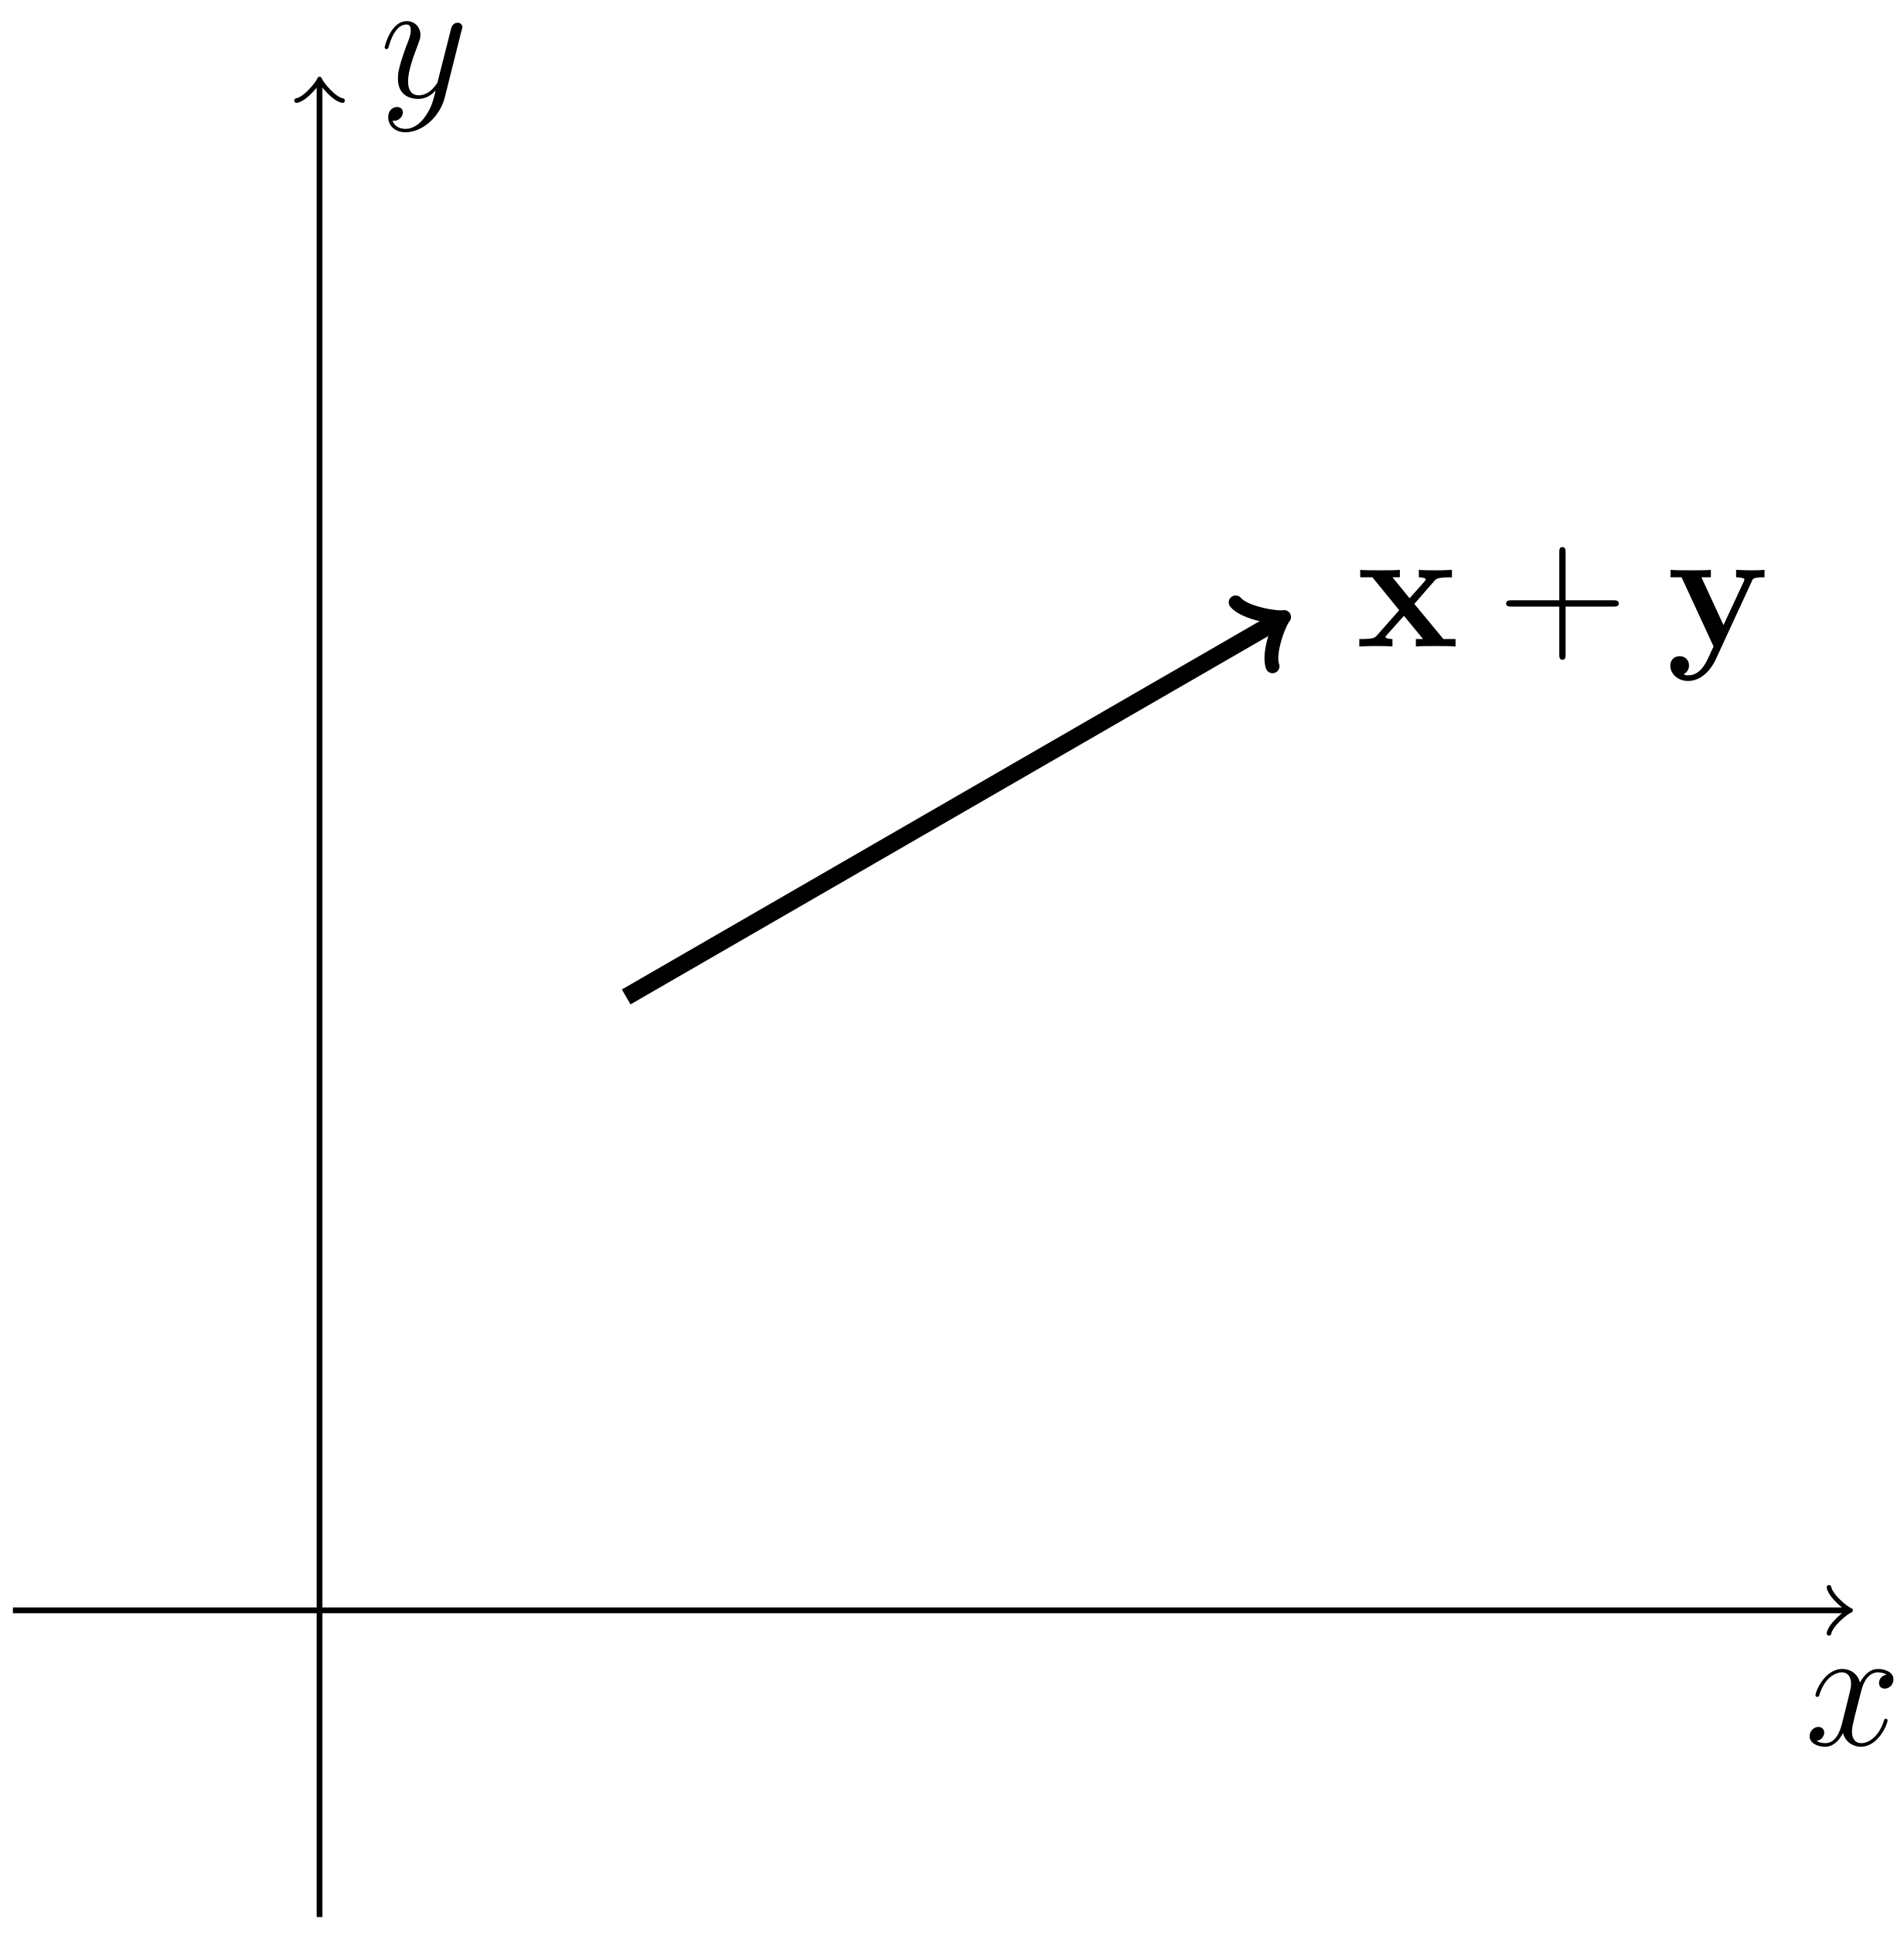
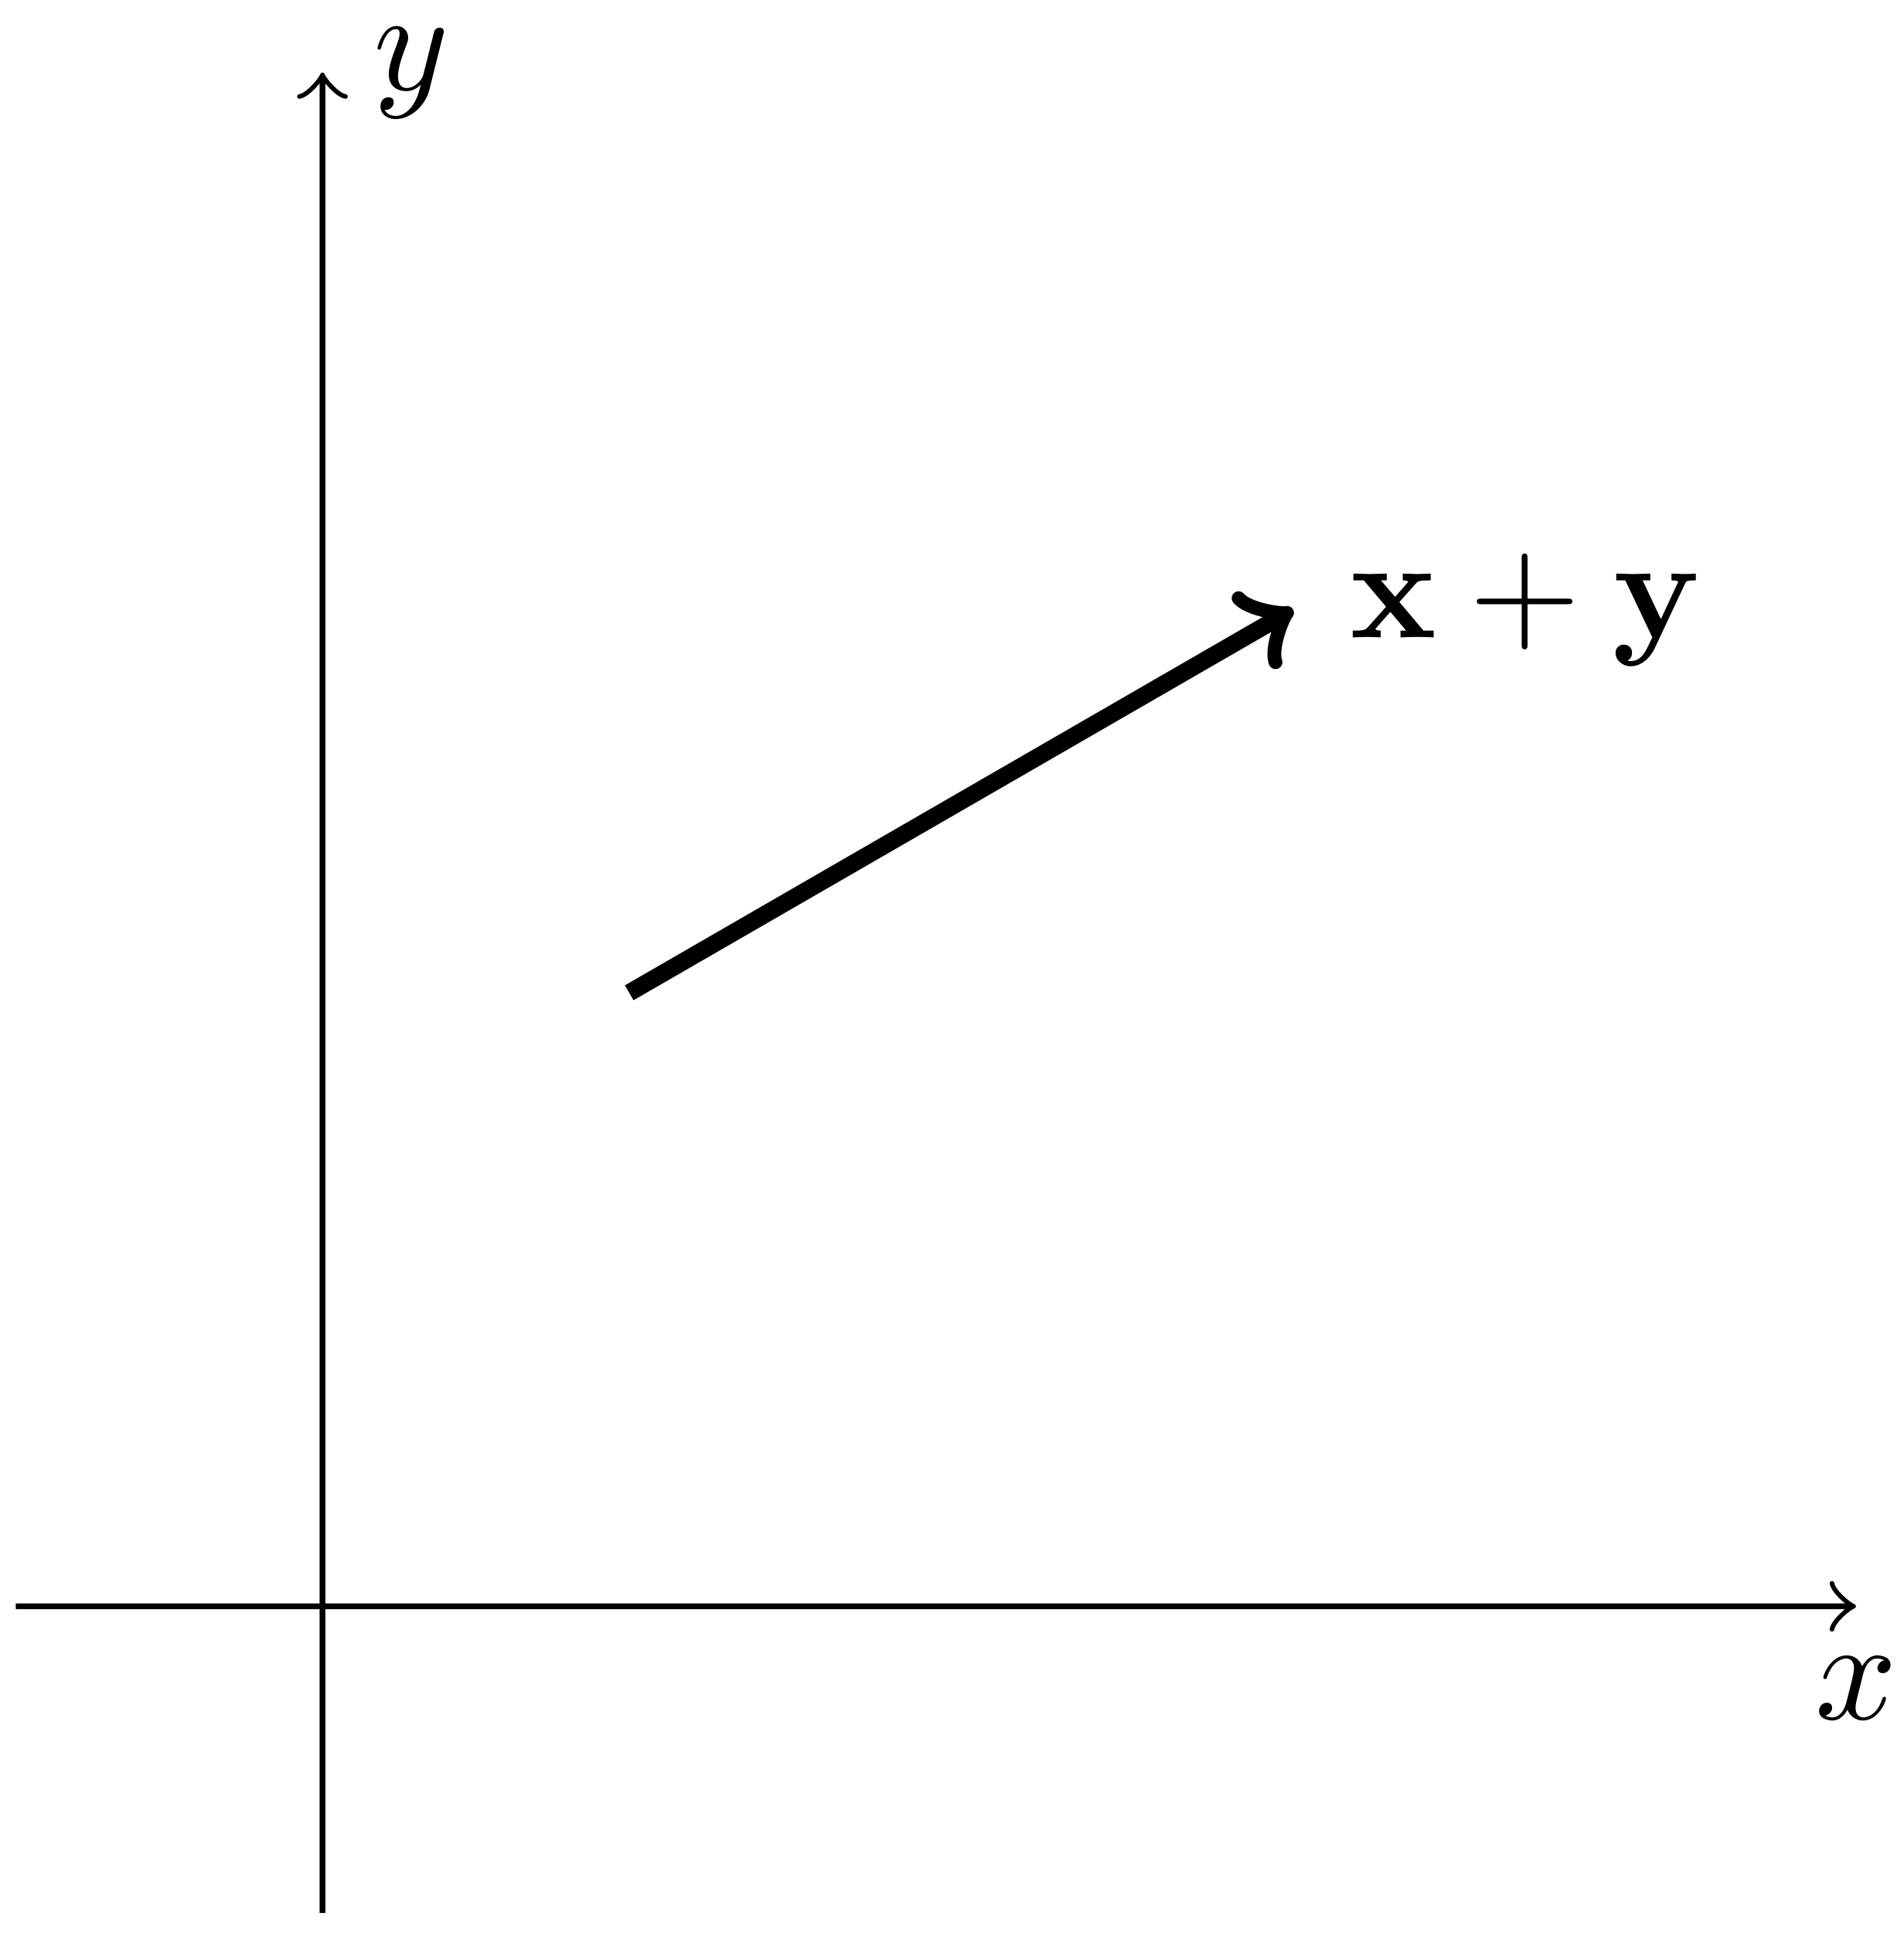
<svg xmlns="http://www.w3.org/2000/svg" xmlns:xlink="http://www.w3.org/1999/xlink" width="132pt" height="134pt" viewBox="0 0 132 134" version="1.1">
  <defs>
    <g>
      <symbol overflow="visible" id="glyph0-0">
        <path style="stroke:none;" d="" />
      </symbol>
      <symbol overflow="visible" id="glyph0-1">
-         <path style="stroke:none;" d="M 5.672 -4.875 C 5.281 -4.812 5.141 -4.516 5.141 -4.297 C 5.141 -4 5.359 -3.906 5.531 -3.906 C 5.891 -3.906 6.141 -4.219 6.141 -4.547 C 6.141 -5.047 5.562 -5.266 5.062 -5.266 C 4.344 -5.266 3.938 -4.547 3.828 -4.328 C 3.547 -5.219 2.812 -5.266 2.594 -5.266 C 1.375 -5.266 0.734 -3.703 0.734 -3.438 C 0.734 -3.391 0.781 -3.328 0.859 -3.328 C 0.953 -3.328 0.984 -3.406 1 -3.453 C 1.406 -4.781 2.219 -5.031 2.562 -5.031 C 3.094 -5.031 3.203 -4.531 3.203 -4.25 C 3.203 -3.984 3.125 -3.703 2.984 -3.125 L 2.578 -1.5 C 2.406 -0.781 2.062 -0.125 1.422 -0.125 C 1.359 -0.125 1.062 -0.125 0.812 -0.281 C 1.25 -0.359 1.344 -0.719 1.344 -0.859 C 1.344 -1.094 1.156 -1.25 0.938 -1.25 C 0.641 -1.25 0.328 -0.984 0.328 -0.609 C 0.328 -0.109 0.891 0.125 1.406 0.125 C 1.984 0.125 2.391 -0.328 2.641 -0.828 C 2.828 -0.125 3.438 0.125 3.875 0.125 C 5.094 0.125 5.734 -1.453 5.734 -1.703 C 5.734 -1.766 5.688 -1.812 5.625 -1.812 C 5.516 -1.812 5.5 -1.75 5.469 -1.656 C 5.141 -0.609 4.453 -0.125 3.906 -0.125 C 3.484 -0.125 3.266 -0.438 3.266 -0.922 C 3.266 -1.188 3.312 -1.375 3.5 -2.156 L 3.922 -3.797 C 4.094 -4.5 4.5 -5.031 5.062 -5.031 C 5.078 -5.031 5.422 -5.031 5.672 -4.875 Z M 5.672 -4.875 " />
+         <path style="stroke:none;" d="M 3.328 -3.016 C 3.391 -3.266 3.625 -4.188 4.312 -4.188 C 4.359 -4.188 4.609 -4.188 4.812 -4.062 C 4.531 -4 4.344 -3.766 4.344 -3.516 C 4.344 -3.359 4.453 -3.172 4.719 -3.172 C 4.938 -3.172 5.25 -3.344 5.25 -3.75 C 5.25 -4.266 4.672 -4.406 4.328 -4.406 C 3.75 -4.406 3.406 -3.875 3.281 -3.656 C 3.031 -4.312 2.5 -4.406 2.203 -4.406 C 1.172 -4.406 0.594 -3.125 0.594 -2.875 C 0.594 -2.766 0.703 -2.766 0.719 -2.766 C 0.797 -2.766 0.828 -2.797 0.844 -2.875 C 1.188 -3.938 1.844 -4.188 2.188 -4.188 C 2.375 -4.188 2.719 -4.094 2.719 -3.516 C 2.719 -3.203 2.547 -2.547 2.188 -1.141 C 2.031 -0.531 1.672 -0.109 1.234 -0.109 C 1.172 -0.109 0.953 -0.109 0.734 -0.234 C 0.984 -0.297 1.203 -0.5 1.203 -0.781 C 1.203 -1.047 0.984 -1.125 0.844 -1.125 C 0.531 -1.125 0.297 -0.875 0.297 -0.547 C 0.297 -0.094 0.781 0.109 1.219 0.109 C 1.891 0.109 2.25 -0.594 2.266 -0.641 C 2.391 -0.281 2.75 0.109 3.344 0.109 C 4.375 0.109 4.938 -1.172 4.938 -1.422 C 4.938 -1.531 4.859 -1.531 4.828 -1.531 C 4.734 -1.531 4.719 -1.484 4.688 -1.422 C 4.359 -0.344 3.688 -0.109 3.375 -0.109 C 2.984 -0.109 2.828 -0.422 2.828 -0.766 C 2.828 -0.984 2.875 -1.203 2.984 -1.641 Z M 3.328 -3.016 " />
      </symbol>
      <symbol overflow="visible" id="glyph0-2">
-         <path style="stroke:none;" d="M 3.141 1.344 C 2.828 1.797 2.359 2.203 1.766 2.203 C 1.625 2.203 1.047 2.172 0.875 1.625 C 0.906 1.641 0.969 1.641 0.984 1.641 C 1.344 1.641 1.594 1.328 1.594 1.047 C 1.594 0.781 1.359 0.688 1.188 0.688 C 0.984 0.688 0.578 0.828 0.578 1.406 C 0.578 2.016 1.094 2.438 1.766 2.438 C 2.969 2.438 4.172 1.344 4.5 0.016 L 5.672 -4.656 C 5.688 -4.703 5.719 -4.781 5.719 -4.859 C 5.719 -5.031 5.562 -5.156 5.391 -5.156 C 5.281 -5.156 5.031 -5.109 4.938 -4.75 L 4.047 -1.234 C 4 -1.016 4 -0.984 3.891 -0.859 C 3.656 -0.531 3.266 -0.125 2.688 -0.125 C 2.016 -0.125 1.953 -0.781 1.953 -1.094 C 1.953 -1.781 2.281 -2.703 2.609 -3.562 C 2.734 -3.906 2.812 -4.078 2.812 -4.312 C 2.812 -4.812 2.453 -5.266 1.859 -5.266 C 0.766 -5.266 0.328 -3.531 0.328 -3.438 C 0.328 -3.391 0.375 -3.328 0.453 -3.328 C 0.562 -3.328 0.578 -3.375 0.625 -3.547 C 0.906 -4.547 1.359 -5.031 1.828 -5.031 C 1.938 -5.031 2.141 -5.031 2.141 -4.641 C 2.141 -4.328 2.016 -3.984 1.828 -3.531 C 1.25 -1.953 1.25 -1.562 1.25 -1.281 C 1.25 -0.141 2.062 0.125 2.656 0.125 C 3 0.125 3.438 0.016 3.844 -0.438 L 3.859 -0.422 C 3.688 0.281 3.562 0.75 3.141 1.344 Z M 3.141 1.344 " />
+         <path style="stroke:none;" d="M 4.844 -3.797 C 4.891 -3.938 4.891 -3.953 4.891 -4.031 C 4.891 -4.203 4.75 -4.297 4.594 -4.297 C 4.5 -4.297 4.344 -4.234 4.25 -4.094 C 4.234 -4.031 4.141 -3.734 4.109 -3.547 C 4.031 -3.297 3.969 -3.016 3.906 -2.75 L 3.453 -0.953 C 3.422 -0.812 2.984 -0.109 2.328 -0.109 C 1.828 -0.109 1.719 -0.547 1.719 -0.922 C 1.719 -1.375 1.891 -2 2.219 -2.875 C 2.375 -3.281 2.422 -3.391 2.422 -3.594 C 2.422 -4.031 2.109 -4.406 1.609 -4.406 C 0.656 -4.406 0.297 -2.953 0.297 -2.875 C 0.297 -2.766 0.391 -2.766 0.406 -2.766 C 0.516 -2.766 0.516 -2.797 0.562 -2.953 C 0.844 -3.891 1.234 -4.188 1.578 -4.188 C 1.656 -4.188 1.828 -4.188 1.828 -3.875 C 1.828 -3.625 1.719 -3.359 1.656 -3.172 C 1.25 -2.109 1.078 -1.547 1.078 -1.078 C 1.078 -0.188 1.703 0.109 2.297 0.109 C 2.688 0.109 3.016 -0.062 3.297 -0.344 C 3.172 0.172 3.047 0.672 2.656 1.203 C 2.391 1.531 2.016 1.828 1.562 1.828 C 1.422 1.828 0.969 1.797 0.797 1.406 C 0.953 1.406 1.094 1.406 1.219 1.281 C 1.328 1.203 1.422 1.062 1.422 0.875 C 1.422 0.562 1.156 0.531 1.062 0.531 C 0.828 0.531 0.5 0.688 0.5 1.172 C 0.5 1.672 0.938 2.047 1.562 2.047 C 2.578 2.047 3.609 1.141 3.891 0.016 Z M 4.844 -3.797 " />
      </symbol>
      <symbol overflow="visible" id="glyph1-0">
        <path style="stroke:none;" d="" />
      </symbol>
      <symbol overflow="visible" id="glyph1-1">
-         <path style="stroke:none;" d="M 4.031 -2.953 L 5.422 -4.547 C 5.547 -4.703 5.656 -4.797 6.641 -4.797 L 6.641 -5.312 C 5.969 -5.281 5.953 -5.281 5.547 -5.281 C 5.203 -5.281 4.688 -5.281 4.344 -5.312 L 4.344 -4.797 C 4.578 -4.797 4.828 -4.734 4.828 -4.656 C 4.828 -4.625 4.766 -4.547 4.75 -4.516 L 3.703 -3.344 L 2.516 -4.797 L 3.031 -4.797 L 3.031 -5.312 C 2.75 -5.281 1.938 -5.281 1.609 -5.281 C 1.25 -5.281 0.609 -5.281 0.281 -5.312 L 0.281 -4.797 L 1.125 -4.797 L 2.984 -2.516 L 1.438 -0.766 C 1.297 -0.594 1.203 -0.516 0.219 -0.516 L 0.219 0 C 0.938 -0.031 0.953 -0.031 1.328 -0.031 C 1.672 -0.031 2.172 -0.031 2.516 0 L 2.516 -0.516 C 2.281 -0.516 2.031 -0.578 2.031 -0.656 C 2.031 -0.672 2.031 -0.688 2.109 -0.781 L 3.312 -2.125 L 4.641 -0.516 L 4.141 -0.516 L 4.141 0 C 4.422 -0.031 5.219 -0.031 5.562 -0.031 C 5.922 -0.031 6.547 -0.031 6.891 0 L 6.891 -0.516 L 6.047 -0.516 Z M 4.031 -2.953 " />
+         <path style="stroke:none;" d="M 3.453 -2.453 L 4.609 -3.75 C 4.75 -3.891 4.812 -3.953 5.625 -3.953 L 5.625 -4.422 C 5.281 -4.406 4.766 -4.391 4.719 -4.391 C 4.469 -4.391 3.969 -4.422 3.688 -4.422 L 3.688 -3.953 C 3.828 -3.953 3.953 -3.938 4.062 -3.875 C 4.031 -3.812 4.031 -3.781 3.984 -3.75 L 3.156 -2.812 L 2.172 -3.953 L 2.578 -3.953 L 2.578 -4.422 C 2.312 -4.422 1.688 -4.391 1.359 -4.391 C 1.047 -4.391 0.594 -4.422 0.266 -4.422 L 0.266 -3.953 L 0.984 -3.953 L 2.531 -2.125 L 1.219 -0.656 C 1.062 -0.469 0.703 -0.469 0.219 -0.469 L 0.219 0 C 0.562 -0.016 1.094 -0.031 1.141 -0.031 C 1.391 -0.031 1.969 -0.016 2.156 0 L 2.156 -0.469 C 1.984 -0.469 1.797 -0.516 1.797 -0.578 C 1.797 -0.594 1.797 -0.594 1.859 -0.672 L 2.828 -1.766 L 3.922 -0.469 L 3.531 -0.469 L 3.531 0 C 3.797 -0.016 4.406 -0.031 4.734 -0.031 C 5.047 -0.031 5.5 -0.016 5.828 0 L 5.828 -0.469 L 5.125 -0.469 Z M 3.453 -2.453 " />
      </symbol>
      <symbol overflow="visible" id="glyph1-2">
-         <path style="stroke:none;" d="M 5.922 -4.531 C 5.984 -4.703 6.031 -4.797 6.797 -4.797 L 6.797 -5.312 C 6.391 -5.281 6.344 -5.281 5.859 -5.281 C 5.531 -5.281 5.516 -5.281 4.828 -5.312 L 4.828 -4.797 C 4.844 -4.797 5.406 -4.797 5.406 -4.641 C 5.406 -4.609 5.359 -4.531 5.359 -4.5 L 3.953 -1.484 L 2.422 -4.797 L 3.078 -4.797 L 3.078 -5.312 C 2.797 -5.281 1.984 -5.281 1.656 -5.281 C 1.297 -5.281 0.594 -5.281 0.281 -5.312 L 0.281 -4.797 L 1.047 -4.797 L 3.266 0 C 3.203 0.141 3.031 0.484 2.969 0.641 C 2.719 1.172 2.344 2 1.5 2 C 1.453 2 1.312 2 1.188 1.922 C 1.203 1.906 1.562 1.766 1.562 1.312 C 1.562 0.922 1.281 0.672 0.922 0.672 C 0.547 0.672 0.266 0.922 0.266 1.328 C 0.266 1.891 0.781 2.391 1.5 2.391 C 2.484 2.391 3.125 1.5 3.375 0.984 Z M 5.922 -4.531 " />
+         <path style="stroke:none;" d="M 5.047 -3.75 C 5.109 -3.891 5.141 -3.953 5.781 -3.953 L 5.781 -4.422 C 5.547 -4.406 5.25 -4.391 5 -4.391 C 4.75 -4.391 4.297 -4.422 4.094 -4.422 L 4.094 -3.953 C 4.109 -3.953 4.562 -3.953 4.562 -3.844 C 4.562 -3.828 4.516 -3.734 4.5 -3.719 L 3.359 -1.266 L 2.094 -3.953 L 2.625 -3.953 L 2.625 -4.422 C 2.297 -4.406 1.406 -4.391 1.391 -4.391 C 1.109 -4.391 0.672 -4.422 0.266 -4.422 L 0.266 -3.953 L 0.891 -3.953 L 2.766 0 L 2.531 0.484 C 2.312 0.953 2 1.641 1.281 1.641 C 1.141 1.641 1.125 1.625 1.047 1.594 C 1.141 1.562 1.359 1.422 1.359 1.062 C 1.359 0.734 1.125 0.5 0.781 0.5 C 0.516 0.5 0.219 0.688 0.219 1.078 C 0.219 1.578 0.688 2 1.281 2 C 2.047 2 2.625 1.375 2.906 0.812 Z M 5.047 -3.75 " />
      </symbol>
      <symbol overflow="visible" id="glyph2-0">
        <path style="stroke:none;" d="" />
      </symbol>
      <symbol overflow="visible" id="glyph2-1">
-         <path style="stroke:none;" d="M 4.766 -2.766 L 8.062 -2.766 C 8.234 -2.766 8.453 -2.766 8.453 -2.969 C 8.453 -3.203 8.25 -3.203 8.062 -3.203 L 4.766 -3.203 L 4.766 -6.5 C 4.766 -6.672 4.766 -6.891 4.547 -6.891 C 4.328 -6.891 4.328 -6.688 4.328 -6.5 L 4.328 -3.203 L 1.031 -3.203 C 0.859 -3.203 0.641 -3.203 0.641 -2.984 C 0.641 -2.766 0.844 -2.766 1.031 -2.766 L 4.328 -2.766 L 4.328 0.531 C 4.328 0.703 4.328 0.922 4.547 0.922 C 4.766 0.922 4.766 0.719 4.766 0.531 Z M 4.766 -2.766 " />
+         <path style="stroke:none;" d="M 4.078 -2.297 L 6.859 -2.297 C 7 -2.297 7.188 -2.297 7.188 -2.5 C 7.188 -2.688 7 -2.688 6.859 -2.688 L 4.078 -2.688 L 4.078 -5.484 C 4.078 -5.625 4.078 -5.812 3.875 -5.812 C 3.672 -5.812 3.672 -5.625 3.672 -5.484 L 3.672 -2.688 L 0.891 -2.688 C 0.75 -2.688 0.562 -2.688 0.562 -2.5 C 0.562 -2.297 0.75 -2.297 0.891 -2.297 L 3.672 -2.297 L 3.672 0.5 C 3.672 0.641 3.672 0.828 3.875 0.828 C 4.078 0.828 4.078 0.641 4.078 0.5 Z M 4.078 -2.297 " />
      </symbol>
    </g>
  </defs>
  <g id="surface1">
-     <path style="fill:none;stroke-width:0.399;stroke-linecap:butt;stroke-linejoin:miter;stroke:rgb(0%,0%,0%);stroke-opacity:1;stroke-miterlimit:10;" d="M -21.262 0 L 105.855 0 " transform="matrix(1,0,0,-1,22.157,111.633)" />
-     <path style="fill:none;stroke-width:0.319;stroke-linecap:round;stroke-linejoin:round;stroke:rgb(0%,0%,0%);stroke-opacity:1;stroke-miterlimit:10;" d="M -1.196 1.594 C -1.094 0.996 -0 0.098 0.3 0 C -0 -0.101 -1.094 -0.996 -1.196 -1.594 " transform="matrix(1,0,0,-1,128.0122,111.633)" />
-     <path style="fill:none;stroke-width:0.399;stroke-linecap:butt;stroke-linejoin:miter;stroke:rgb(0%,0%,0%);stroke-opacity:1;stroke-miterlimit:10;" d="M -0.001 -21.262 L -0.001 105.856 " transform="matrix(1,0,0,-1,22.157,111.633)" />
-     <path style="fill:none;stroke-width:0.319;stroke-linecap:round;stroke-linejoin:round;stroke:rgb(0%,0%,0%);stroke-opacity:1;stroke-miterlimit:10;" d="M -1.195 1.595 C -1.097 0.997 0 0.098 0.297 0.001 C 0 -0.101 -1.097 -0.995 -1.195 -1.593 " transform="matrix(0,-1,-1,0,22.157,5.77782)" />
+     <path style="fill:none;stroke-width:0.399;stroke-linecap:butt;stroke-linejoin:miter;stroke:rgb(0%,0%,0%);stroke-opacity:1;stroke-miterlimit:10;" d="M -21.264 -0.001 L 105.857 -0.001 " transform="matrix(1.00006,0,0,-1.00005,22.35926,111.3509)" />
+     <path style="fill:none;stroke-width:0.319;stroke-linecap:round;stroke-linejoin:round;stroke:rgb(0%,0%,0%);stroke-opacity:1;stroke-miterlimit:10;" d="M -1.197 1.593 C -1.096 0.995 0.002 0.101 0.299 -0.001 C 0.002 -0.098 -1.096 -0.997 -1.197 -1.594 " transform="matrix(1.00006,0,0,-1.00005,128.2208,111.3509)" />
+     <path style="fill:none;stroke-width:0.399;stroke-linecap:butt;stroke-linejoin:miter;stroke:rgb(0%,0%,0%);stroke-opacity:1;stroke-miterlimit:10;" d="M 0 -21.261 L 0 105.853 " transform="matrix(1.00006,0,0,-1.00005,22.35926,111.3509)" />
+     <path style="fill:none;stroke-width:0.319;stroke-linecap:round;stroke-linejoin:round;stroke:rgb(0%,0%,0%);stroke-opacity:1;stroke-miterlimit:10;" d="M -1.197 1.594 C -1.095 0.996 -0.002 0.101 0.299 -0 C -0.002 -0.098 -1.095 -0.996 -1.197 -1.594 " transform="matrix(0,-1.00005,-1.00006,0,22.35926,5.490445)" />
    <g style="fill:rgb(0%,0%,0%);fill-opacity:1;">
-       <use xlink:href="#glyph0-1" x="125.144" y="120.964" />
+       <use xlink:href="#glyph0-1" x="125.831" y="119.16" />
    </g>
    <g style="fill:rgb(0%,0%,0%);fill-opacity:1;">
-       <use xlink:href="#glyph0-2" x="26.341" y="6.731" />
+       <use xlink:href="#glyph0-2" x="25.879" y="6.209" />
    </g>
-     <path style="fill:none;stroke-width:1.196;stroke-linecap:butt;stroke-linejoin:miter;stroke:rgb(0%,0%,0%);stroke-opacity:1;stroke-miterlimit:10;" d="M 21.261 42.524 L 66.46 68.621 " transform="matrix(1,0,0,-1,22.157,111.633)" />
-     <path style="fill:none;stroke-width:0.956;stroke-linecap:round;stroke-linejoin:round;stroke:rgb(0%,0%,0%);stroke-opacity:1;stroke-miterlimit:10;" d="M -1.915 2.55 C -1.753 1.593 -0 0.158 0.479 -0.002 C 0 -0.161 -1.754 -1.595 -1.914 -2.55 " transform="matrix(0.86877,-0.50162,-0.50162,-0.86877,88.61833,43.01226)" />
+     <path style="fill:none;stroke-width:1.196;stroke-linecap:butt;stroke-linejoin:miter;stroke:rgb(0%,0%,0%);stroke-opacity:1;stroke-miterlimit:10;" d="M 21.264 42.525 L 66.461 68.621 " transform="matrix(1.00006,0,0,-1.00005,22.35926,111.3509)" />
+     <path style="fill:none;stroke-width:0.956;stroke-linecap:round;stroke-linejoin:round;stroke:rgb(0%,0%,0%);stroke-opacity:1;stroke-miterlimit:10;" d="M -1.912 2.552 C -1.755 1.594 0 0.157 0.476 -0 C 0.002 -0.159 -1.753 -1.595 -1.914 -2.55 " transform="matrix(0.868822,-0.501645,-0.50165,-0.868813,88.82458,42.72675)" />
    <g style="fill:rgb(0%,0%,0%);fill-opacity:1;">
-       <use xlink:href="#glyph1-1" x="94.032" y="44.816" />
+       <use xlink:href="#glyph1-1" x="93.575" y="44.185" />
    </g>
    <g style="fill:rgb(0%,0%,0%);fill-opacity:1;">
-       <use xlink:href="#glyph2-1" x="103.787" y="44.816" />
+       <use xlink:href="#glyph2-1" x="101.836" y="44.185" />
    </g>
    <g style="fill:rgb(0%,0%,0%);fill-opacity:1;">
-       <use xlink:href="#glyph1-2" x="115.548" y="44.816" />
+       <use xlink:href="#glyph1-2" x="111.8" y="44.185" />
    </g>
  </g>
</svg>
